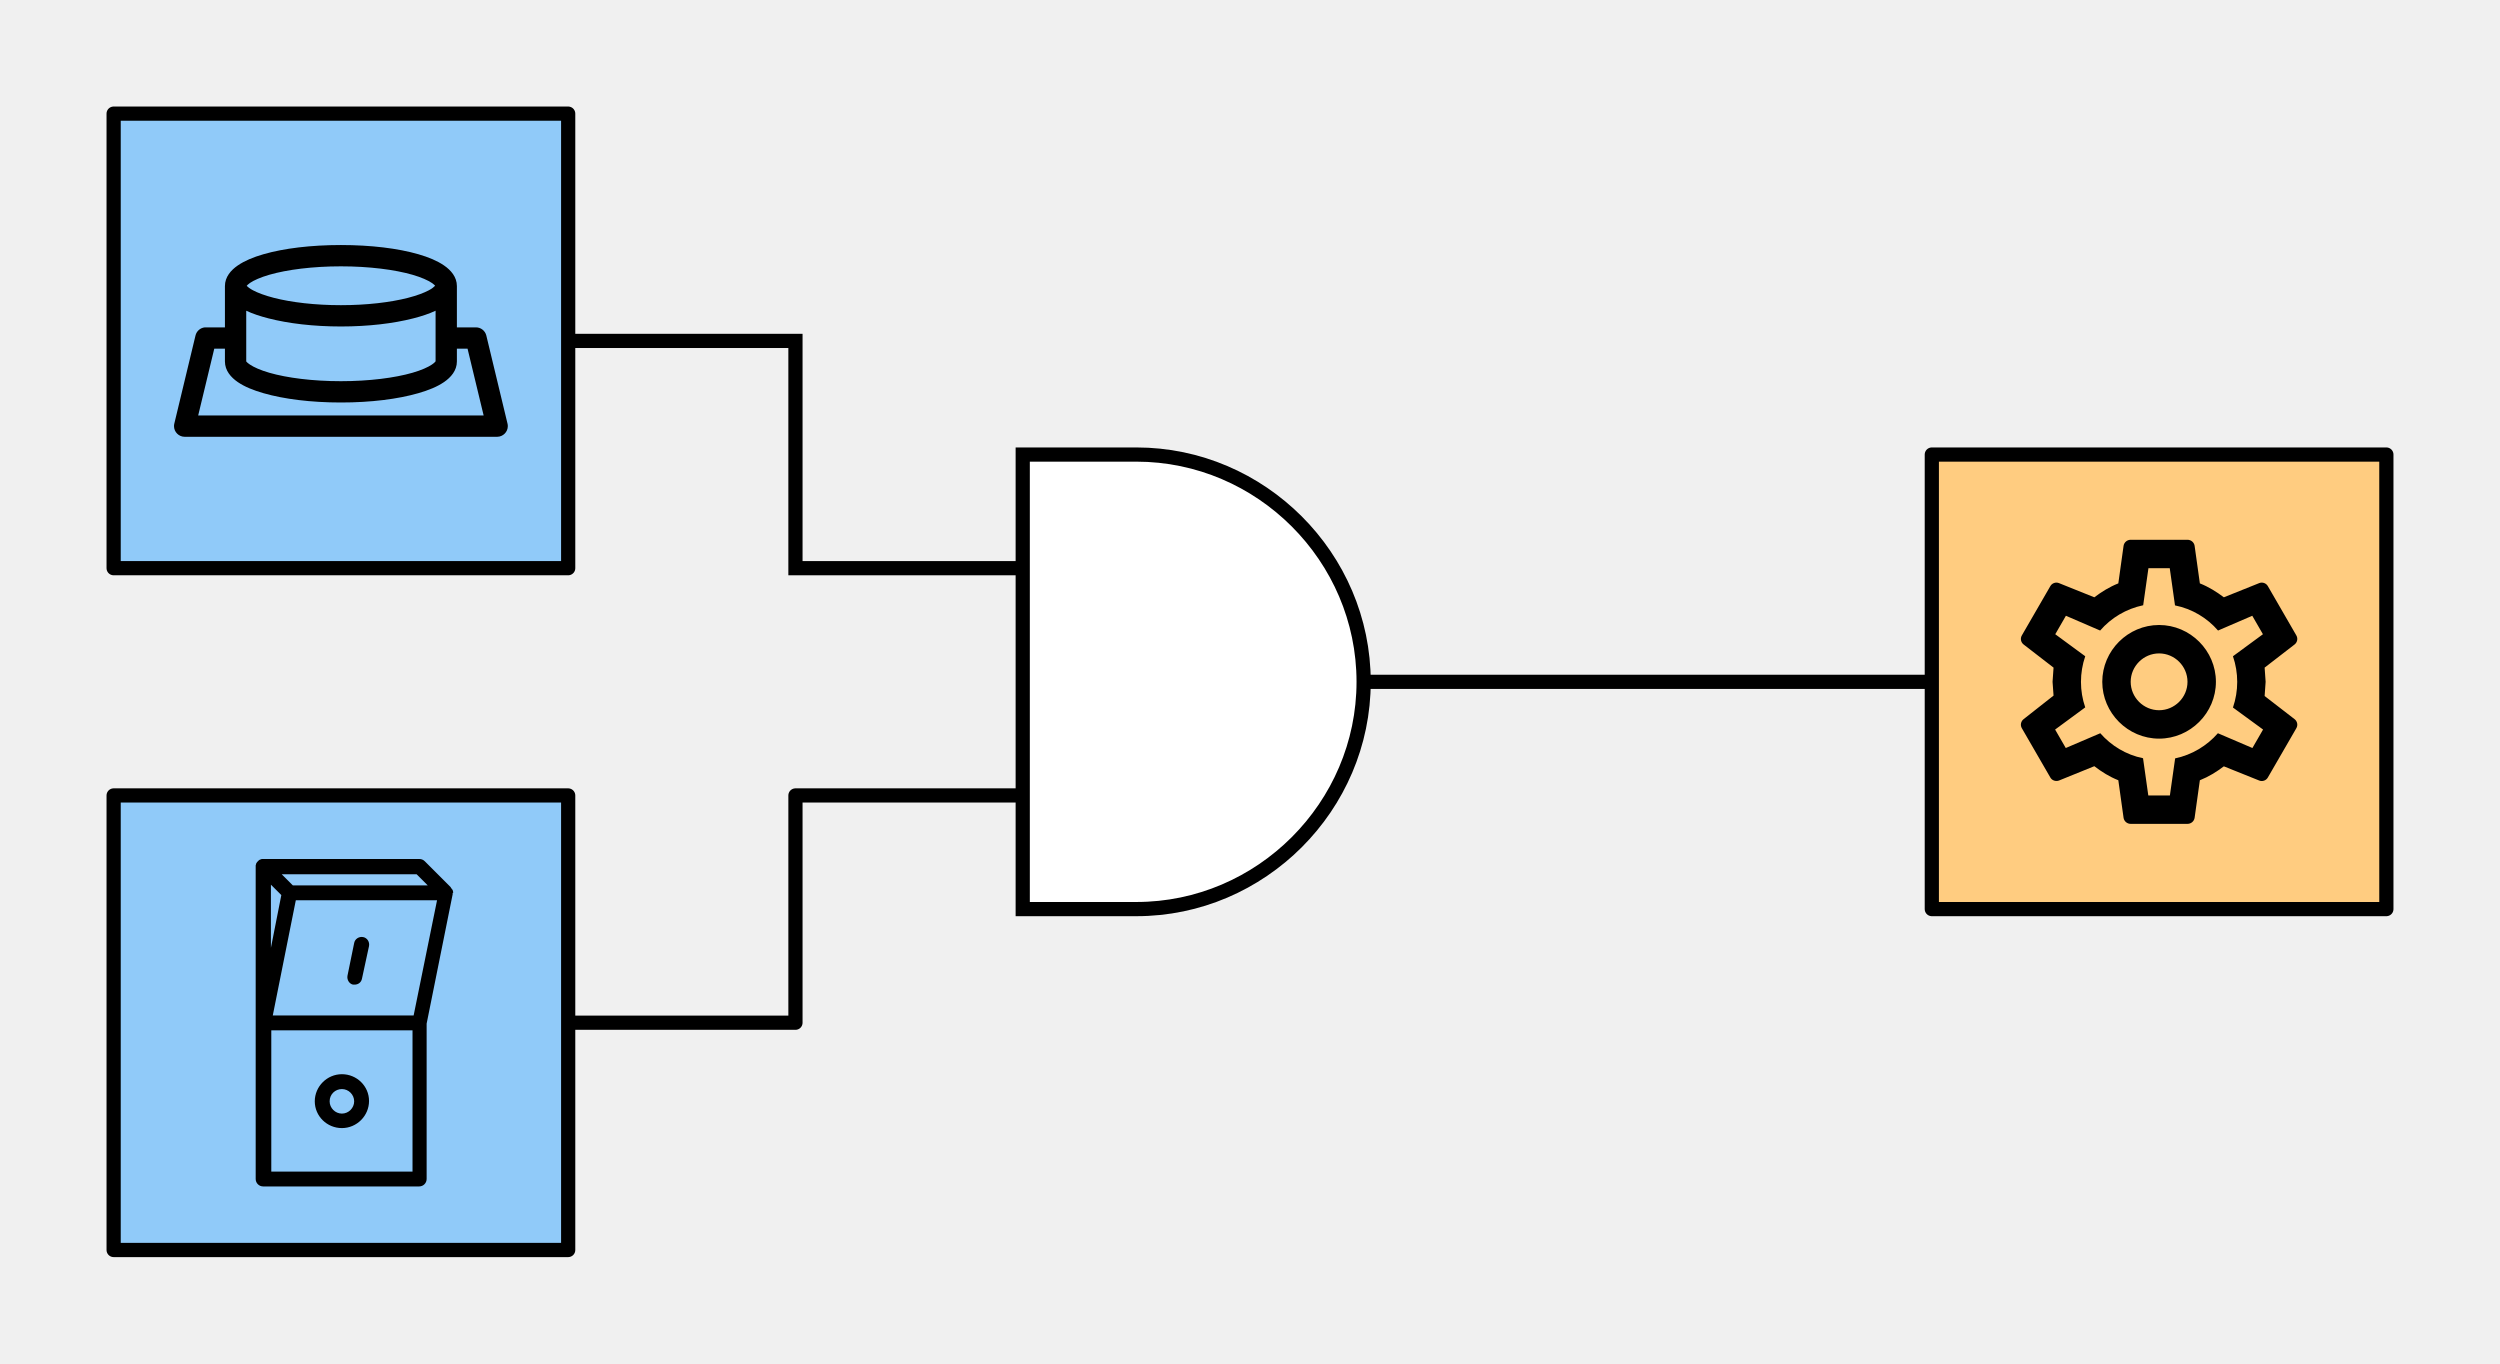
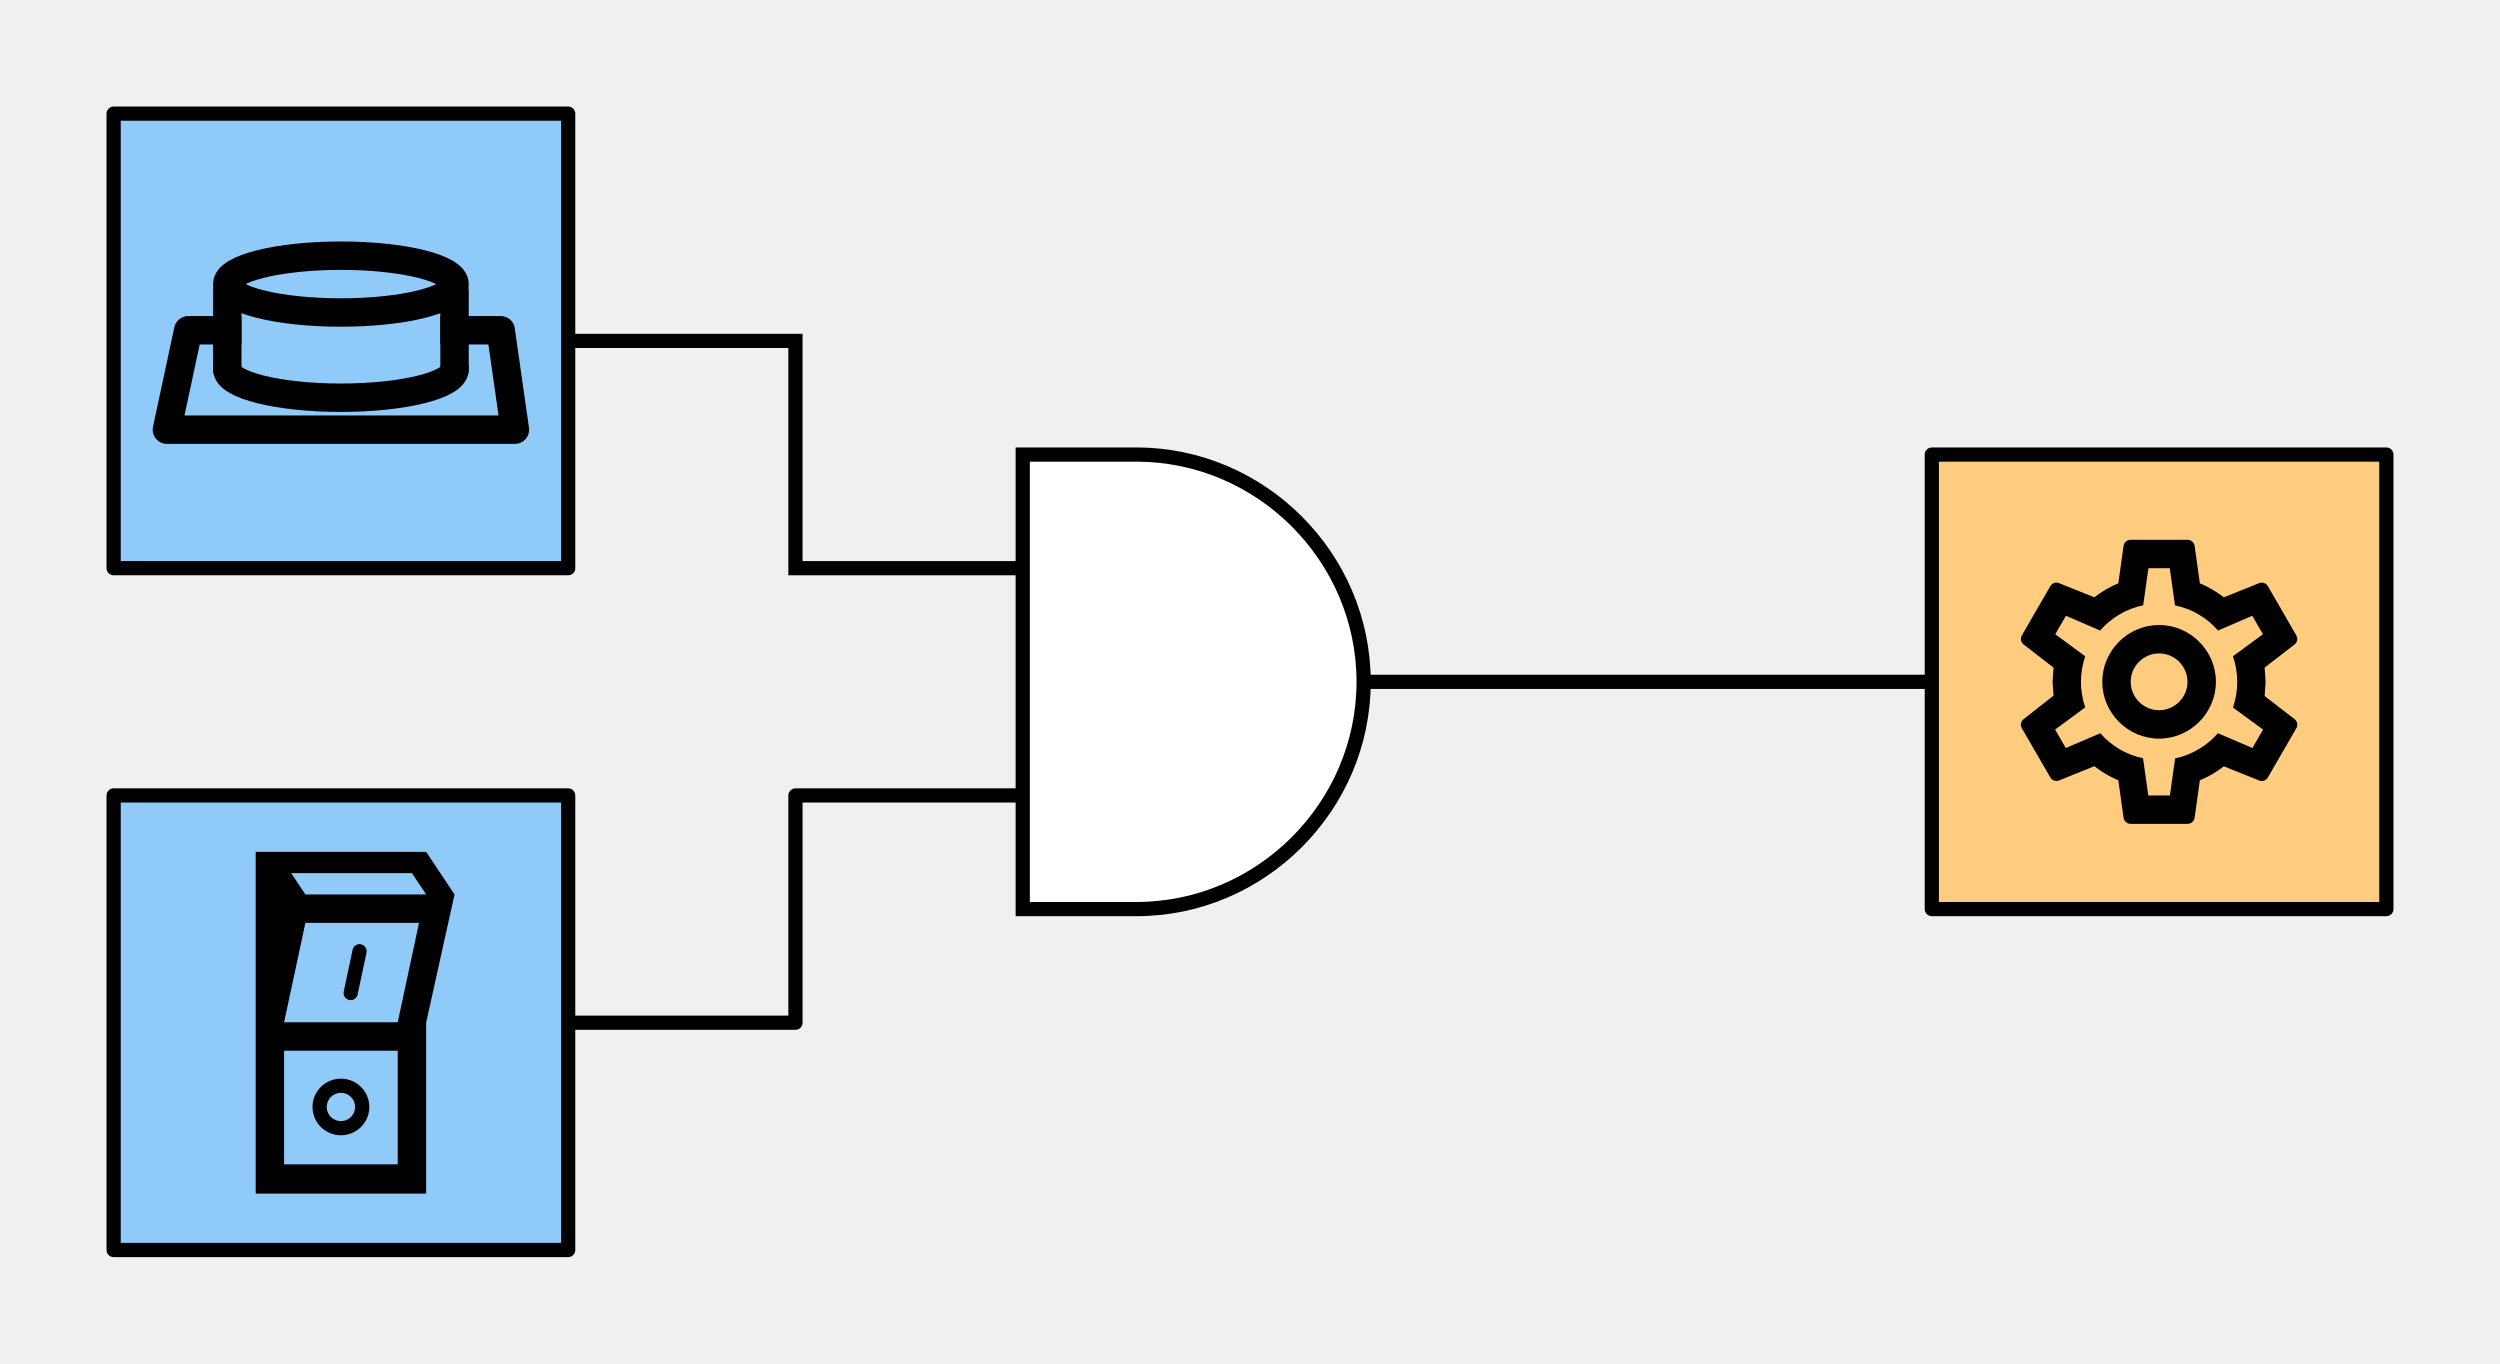
<svg xmlns="http://www.w3.org/2000/svg" width="352px" height="192px" version="1.1" xml:space="preserve" style="fill-rule:evenodd;clip-rule:evenodd;stroke-miterlimit:1.5;">
  <path d="M144,80L112,80L112,48L80,48" style="fill:none;stroke:black;stroke-width:2px;" />
  <g id="Motor">
    <rect x="272" y="64" width="64" height="64" style="fill:rgb(255,204,128);stroke:black;stroke-width:2px;stroke-linecap:round;stroke-linejoin:round;" />
    <path d="M304,88C308.389,88 312,91.611 312,96C312,100.389 308.389,104 304,104C299.611,104 296,100.389 296,96C296,91.611 299.611,88 304,88M304,92C301.806,92 300,93.806 300,96C300,98.194 301.806,100 304,100C306.194,100 308,98.194 308,96C308,93.806 306.194,92 304,92M300,116C299.5,116 299.08,115.64 299,115.16L298.26,109.86C297,109.36 295.92,108.68 294.88,107.88L289.9,109.9C289.46,110.06 288.92,109.9 288.68,109.46L284.68,102.54C284.42,102.1 284.54,101.56 284.92,101.26L289.14,97.94L289,96L289.14,94L284.92,90.74C284.54,90.44 284.42,89.9 284.68,89.46L288.68,82.54C288.92,82.1 289.46,81.92 289.9,82.1L294.88,84.1C295.92,83.32 297,82.64 298.26,82.14L299,76.84C299.08,76.36 299.5,76 300,76L308,76C308.5,76 308.92,76.36 309,76.84L309.74,82.14C311,82.64 312.08,83.32 313.12,84.1L318.1,82.1C318.54,81.92 319.08,82.1 319.32,82.54L323.32,89.46C323.58,89.9 323.46,90.44 323.08,90.74L318.86,94L319,96L318.86,98L323.08,101.26C323.46,101.56 323.58,102.1 323.32,102.54L319.32,109.46C319.08,109.9 318.54,110.08 318.1,109.9L313.12,107.9C312.08,108.68 311,109.36 309.74,109.86L309,115.16C308.92,115.64 308.5,116 308,116L300,116M302.5,80L301.76,85.22C299.36,85.72 297.24,87 295.7,88.78L290.88,86.7L289.38,89.3L293.6,92.4C292.8,94.74 292.8,97.28 293.6,99.6L289.36,102.72L290.86,105.32L295.72,103.24C297.26,105 299.36,106.28 301.74,106.76L302.48,112L305.52,112L306.26,106.78C308.64,106.28 310.74,105 312.28,103.24L317.14,105.32L318.64,102.72L314.4,99.62C315.2,97.28 315.2,94.74 314.4,92.4L318.62,89.3L317.12,86.7L312.3,88.78C310.76,87 308.64,85.72 306.24,85.24L305.5,80L302.5,80Z" style="fill-rule:nonzero;" />
  </g>
  <path d="M144,112L112,112L112,144L80,144" style="fill:none;stroke:black;stroke-width:2px;stroke-linejoin:round;" />
  <path d="M192,96L272,96" style="fill:none;stroke:black;stroke-width:2px;stroke-linejoin:round;" />
+   <g id="Taster">
+     <rect x="16" y="16" width="64" height="64" style="fill:rgb(144,202,249);stroke:black;stroke-width:2px;stroke-linecap:round;stroke-linejoin:round;" />
+     <g>
+       <path d="M64,46.5L70.5,46.5L72.5,60.5L23.5,60.5L26.5,46.5L32,46.5" style="fill:none;stroke:black;stroke-width:4px;stroke-linecap:square;stroke-linejoin:round;" />
+       <path d="M64,52C64,54.208 56.831,56 48,56C39.169,56 32,54.208 32,52" style="fill:none;stroke:black;stroke-width:4px;stroke-linecap:round;stroke-linejoin:round;" />
+       <path d="M32,52L32,41" style="fill:none;stroke:black;stroke-width:4px;stroke-linecap:round;stroke-linejoin:round;" />
+       <path d="M64,52L64,41" style="fill:none;stroke:black;stroke-width:4px;stroke-linecap:round;stroke-linejoin:round;" />
+       <ellipse cx="48" cy="40" rx="16" ry="4" style="fill:none;stroke:black;stroke-width:4px;stroke-linecap:round;stroke-linejoin:round;" />
+     </g>
+   </g>
  <g id="Schalter">
    <rect x="16" y="112" width="64" height="64" style="fill:rgb(144,202,249);stroke:black;stroke-width:2px;stroke-linecap:round;stroke-linejoin:round;" />
    <g>
-       <path d="M63.786,125.555L63.786,125.502C63.786,125.398 63.733,125.345 63.681,125.241C63.681,125.241 63.681,125.188 63.629,125.188C63.576,125.136 63.576,125.084 63.524,125.031L63.472,124.979L63.472,124.927L59.809,121.264C59.599,121.055 59.338,120.95 59.076,120.95L36.89,120.95C36.837,120.95 36.785,120.95 36.733,121.002L36.68,121.002C36.628,121.002 36.628,121.055 36.576,121.055C36.523,121.055 36.471,121.107 36.419,121.159L36.209,121.369C36.157,121.421 36.157,121.473 36.105,121.526C36.105,121.578 36.052,121.578 36.052,121.63L36.052,121.683C36.052,121.735 36,121.787 36,121.84L36,166.003C36,166.579 36.471,167.05 37.047,167.05L59.024,167.05C59.599,167.05 60.07,166.579 60.07,166.003L60.07,144.131L63.733,125.921L63.733,125.764C63.838,125.659 63.838,125.607 63.786,125.555ZM58.658,123.095L60.227,124.665L41.233,124.665L39.663,123.095L58.658,123.095ZM38.145,133.456L38.145,124.561L39.611,126.026L38.145,133.456ZM58.082,164.957L38.198,164.957L38.198,145.073L58.082,145.073L58.082,164.957ZM58.239,142.98L38.407,142.98L41.651,126.758L61.536,126.758L58.239,142.98ZM48.925,137.381L49.867,132.776C49.971,132.2 50.547,131.834 51.122,131.939C51.698,132.043 52.064,132.619 51.96,133.194L50.965,137.799C50.861,138.323 50.442,138.636 49.919,138.636L49.71,138.636C49.186,138.532 48.82,137.956 48.925,137.381ZM48.14,158.835C50.233,158.835 51.96,157.108 51.96,155.015C51.96,152.922 50.233,151.247 48.14,151.247C46.047,151.247 44.32,152.974 44.32,155.067C44.32,157.16 46.047,158.835 48.14,158.835ZM48.14,153.34C49.082,153.34 49.867,154.125 49.867,155.067C49.867,156.009 49.082,156.794 48.14,156.794C47.198,156.794 46.413,156.009 46.413,155.067C46.413,154.073 47.198,153.34 48.14,153.34Z" style="fill-rule:nonzero;" />
+       <path d="M48,151.876C50.208,151.876 52,153.661 52,155.861C52,158.06 50.208,159.846 48,159.846C45.792,159.846 44,158.06 44,155.861C44,153.661 45.792,151.876 48,151.876ZM48,153.868C49.104,153.868 50,154.761 50,155.861C50,156.961 49.104,157.853 48,157.853C46.896,157.853 46,156.961 46,155.861C46,154.761 46.896,153.868 48,153.868Z" />
+       <path d="M36,119.939L36,168.061L60,168.061L60,143.991L64,125.939L60,119.939L36,119.939ZM40,163.939L56,163.939L56,147.939L40,147.939L40,163.939ZM40,143.939L56,143.939L59,129.939L43,129.939L40,143.939ZM41,122.939L43,125.939L60,125.939L58,122.939L41,122.939Z" />
+       <path d="M49.646,133.734C49.762,133.189 50.294,132.839 50.834,132.954C51.374,133.069 51.718,133.605 51.602,134.15L50.354,140.019L50.353,140.026C50.234,140.567 49.704,140.914 49.166,140.8C48.626,140.685 48.282,140.149 48.398,139.603L49.646,133.734Z" />
    </g>
-   </g>
-   <g id="Taster">
-     <rect x="16" y="16" width="64" height="64" style="fill:rgb(144,202,249);stroke:black;stroke-width:2px;stroke-linecap:round;stroke-linejoin:round;" />
-     <path d="M48,34.5C43.776,34.5 39.969,34.966 37.092,35.797C35.654,36.212 34.442,36.718 33.482,37.375C32.523,38.032 31.67,38.991 31.67,40.281L31.67,46.094L28.997,46.094C28.945,46.091 28.893,46.091 28.841,46.094C28.207,46.156 27.678,46.615 27.528,47.234L24.544,59.641C24.515,59.758 24.5,59.879 24.5,60C24.5,60.822 25.175,61.498 25.997,61.5L70.003,61.5C70.825,61.498 71.5,60.822 71.5,60C71.5,59.879 71.485,59.758 71.456,59.641L68.472,47.234C68.306,46.562 67.695,46.088 67.003,46.094L64.33,46.094L64.33,40.281C64.33,38.991 63.477,38.032 62.518,37.375C61.558,36.718 60.346,36.212 58.908,35.797C56.031,34.966 52.224,34.5 48,34.5ZM48,37.5C51.992,37.5 55.595,37.97 58.08,38.687C59.322,39.046 60.277,39.476 60.814,39.844C61.076,40.023 61.204,40.157 61.267,40.234C61.116,40.389 60.839,40.63 60.377,40.875C59.684,41.243 58.67,41.621 57.439,41.937C54.976,42.571 51.641,42.969 48,42.969C44.359,42.969 41.024,42.571 38.561,41.937C37.33,41.621 36.316,41.243 35.623,40.875C35.169,40.634 34.886,40.405 34.733,40.25C34.794,40.174 34.917,40.028 35.186,39.844C35.723,39.476 36.678,39.046 37.92,38.687C40.405,37.97 44.008,37.5 48,37.5ZM34.67,43.75C35.573,44.177 36.621,44.522 37.811,44.828C40.598,45.545 44.138,45.969 48,45.969C51.862,45.969 55.402,45.545 58.189,44.828C59.379,44.522 60.427,44.177 61.33,43.75L61.33,50.875C61.311,50.897 61.217,51.052 60.814,51.328C60.277,51.696 59.322,52.126 58.08,52.484C55.595,53.202 51.992,53.672 48,53.672C44.008,53.672 40.405,53.202 37.92,52.484C36.678,52.126 35.723,51.696 35.186,51.328C34.799,51.064 34.694,50.923 34.67,50.891L34.67,43.75ZM30.169,49.094L31.67,49.094L31.67,50.891C31.67,52.181 32.523,53.14 33.482,53.797C34.442,54.454 35.654,54.944 37.092,55.359C39.969,56.19 43.776,56.672 48,56.672C52.224,56.672 56.031,56.19 58.908,55.359C60.346,54.944 61.558,54.454 62.518,53.797C63.477,53.14 64.33,52.181 64.33,50.891L64.33,49.094L65.831,49.094L68.097,58.5L27.903,58.5L30.169,49.094Z" style="fill-rule:nonzero;" />
  </g>
  <path id="AND-Gatter" d="M144,64L160,64C177.555,64 192,78.445 192,96C192,113.555 177.555,128 160,128L144,128L144,64Z" style="fill:white;fill-rule:nonzero;stroke:black;stroke-width:2px;stroke-miterlimit:10;" />
</svg>
